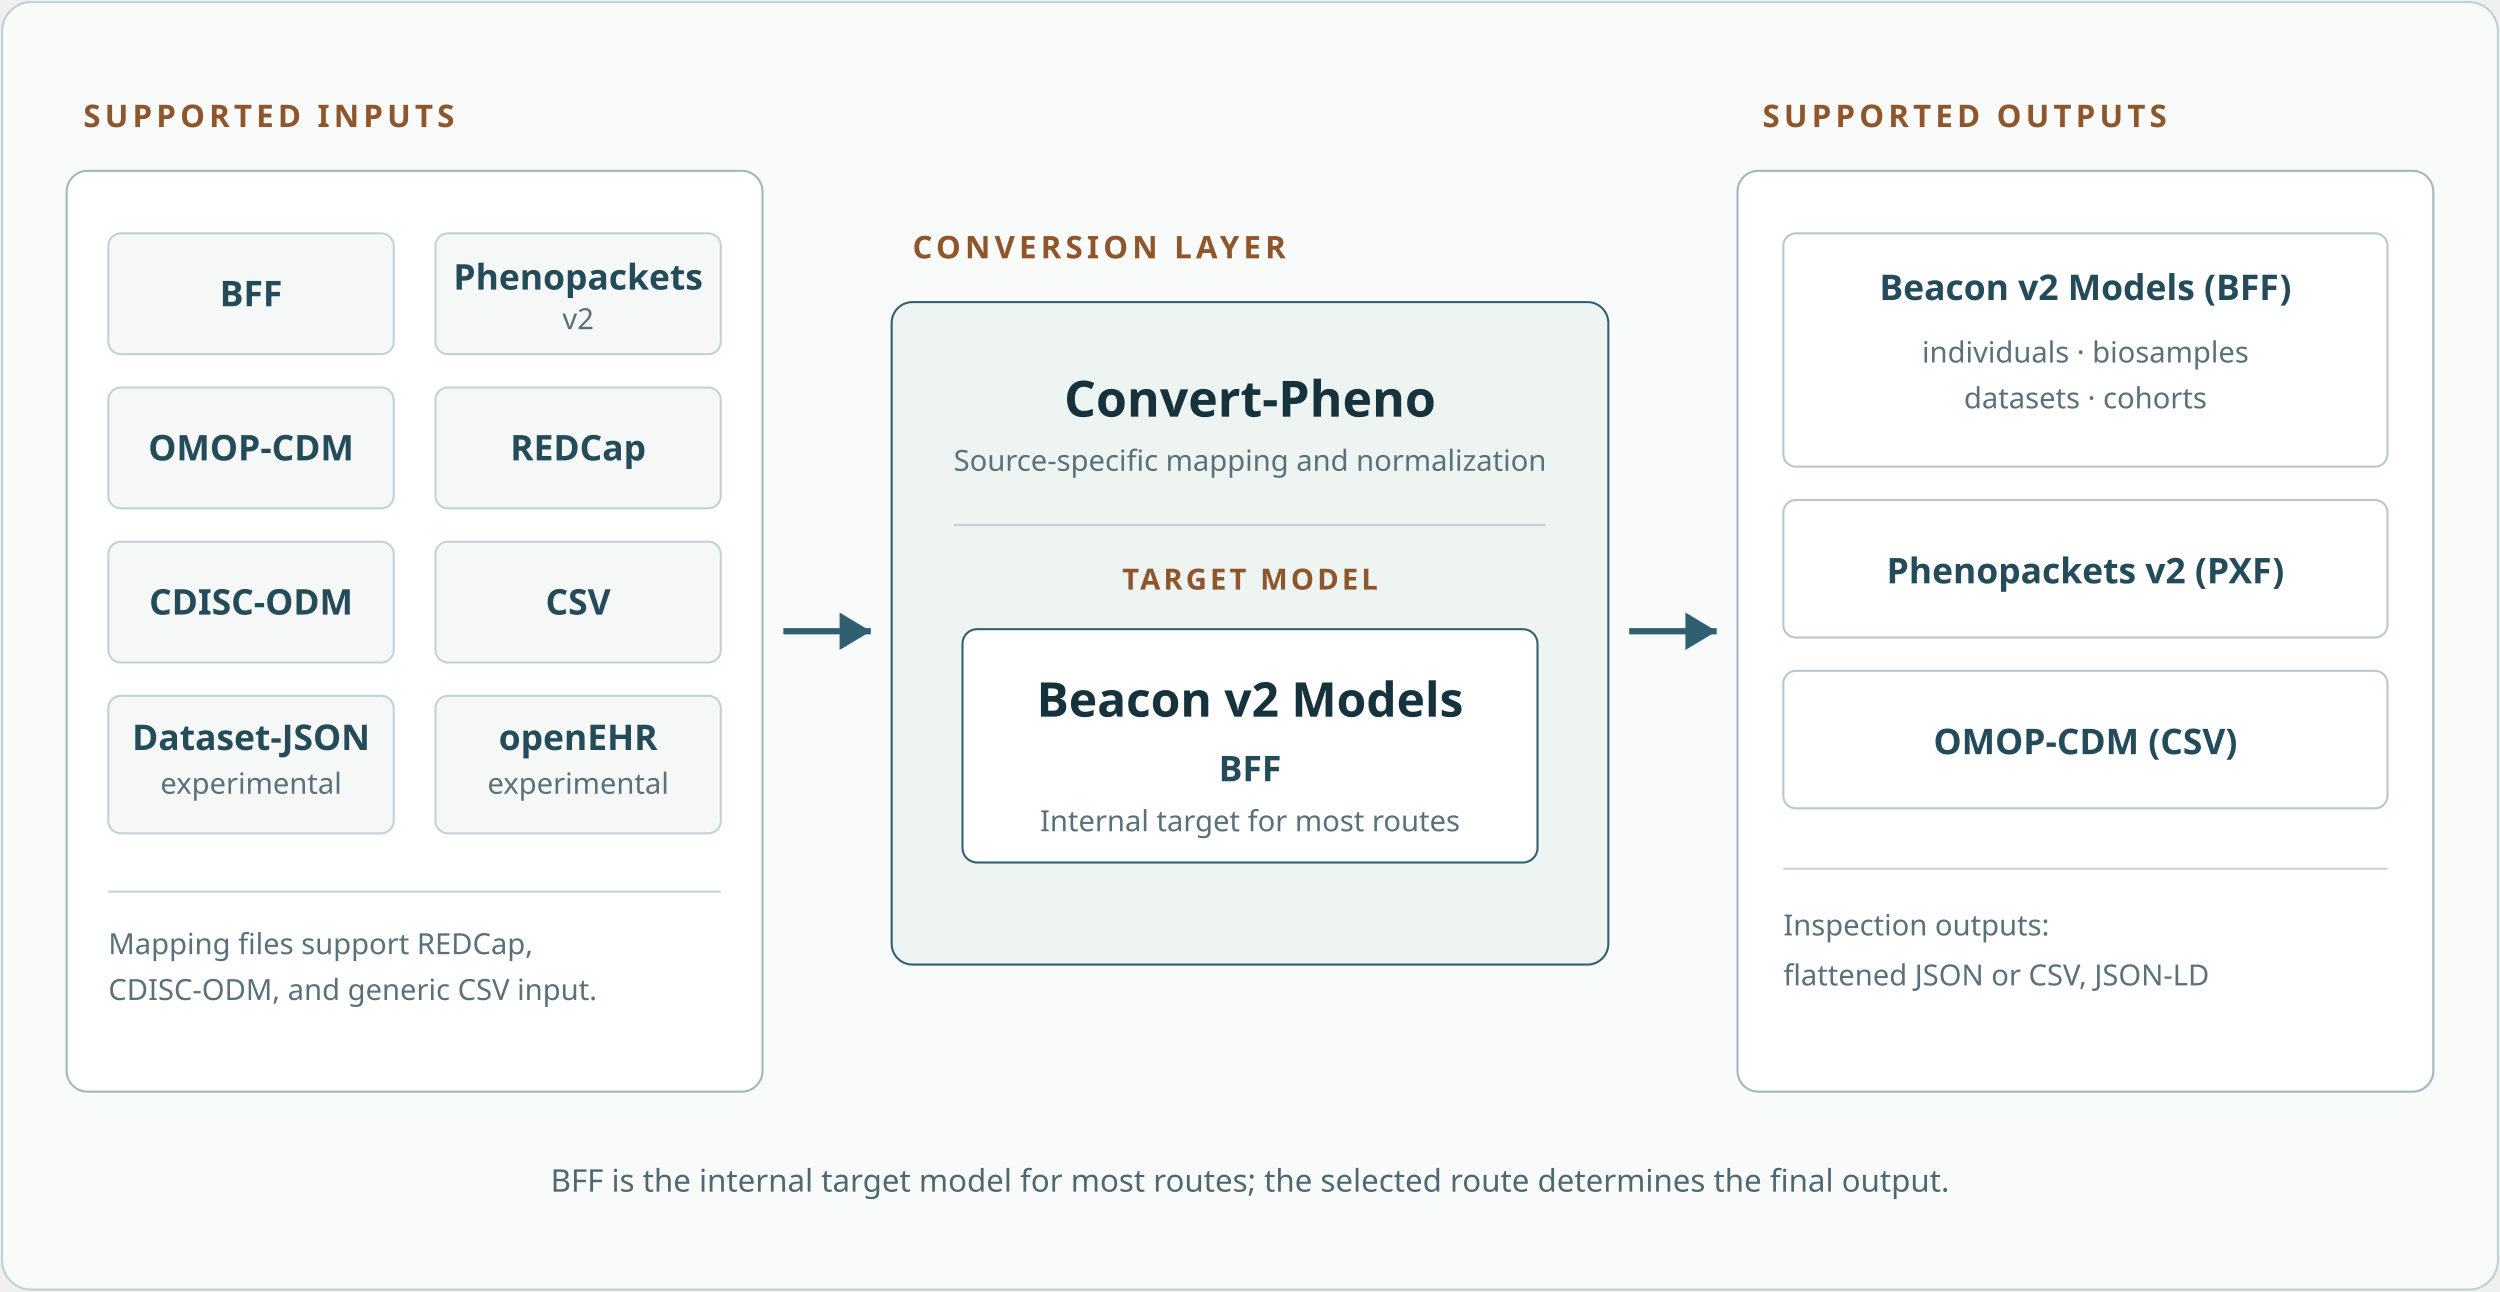
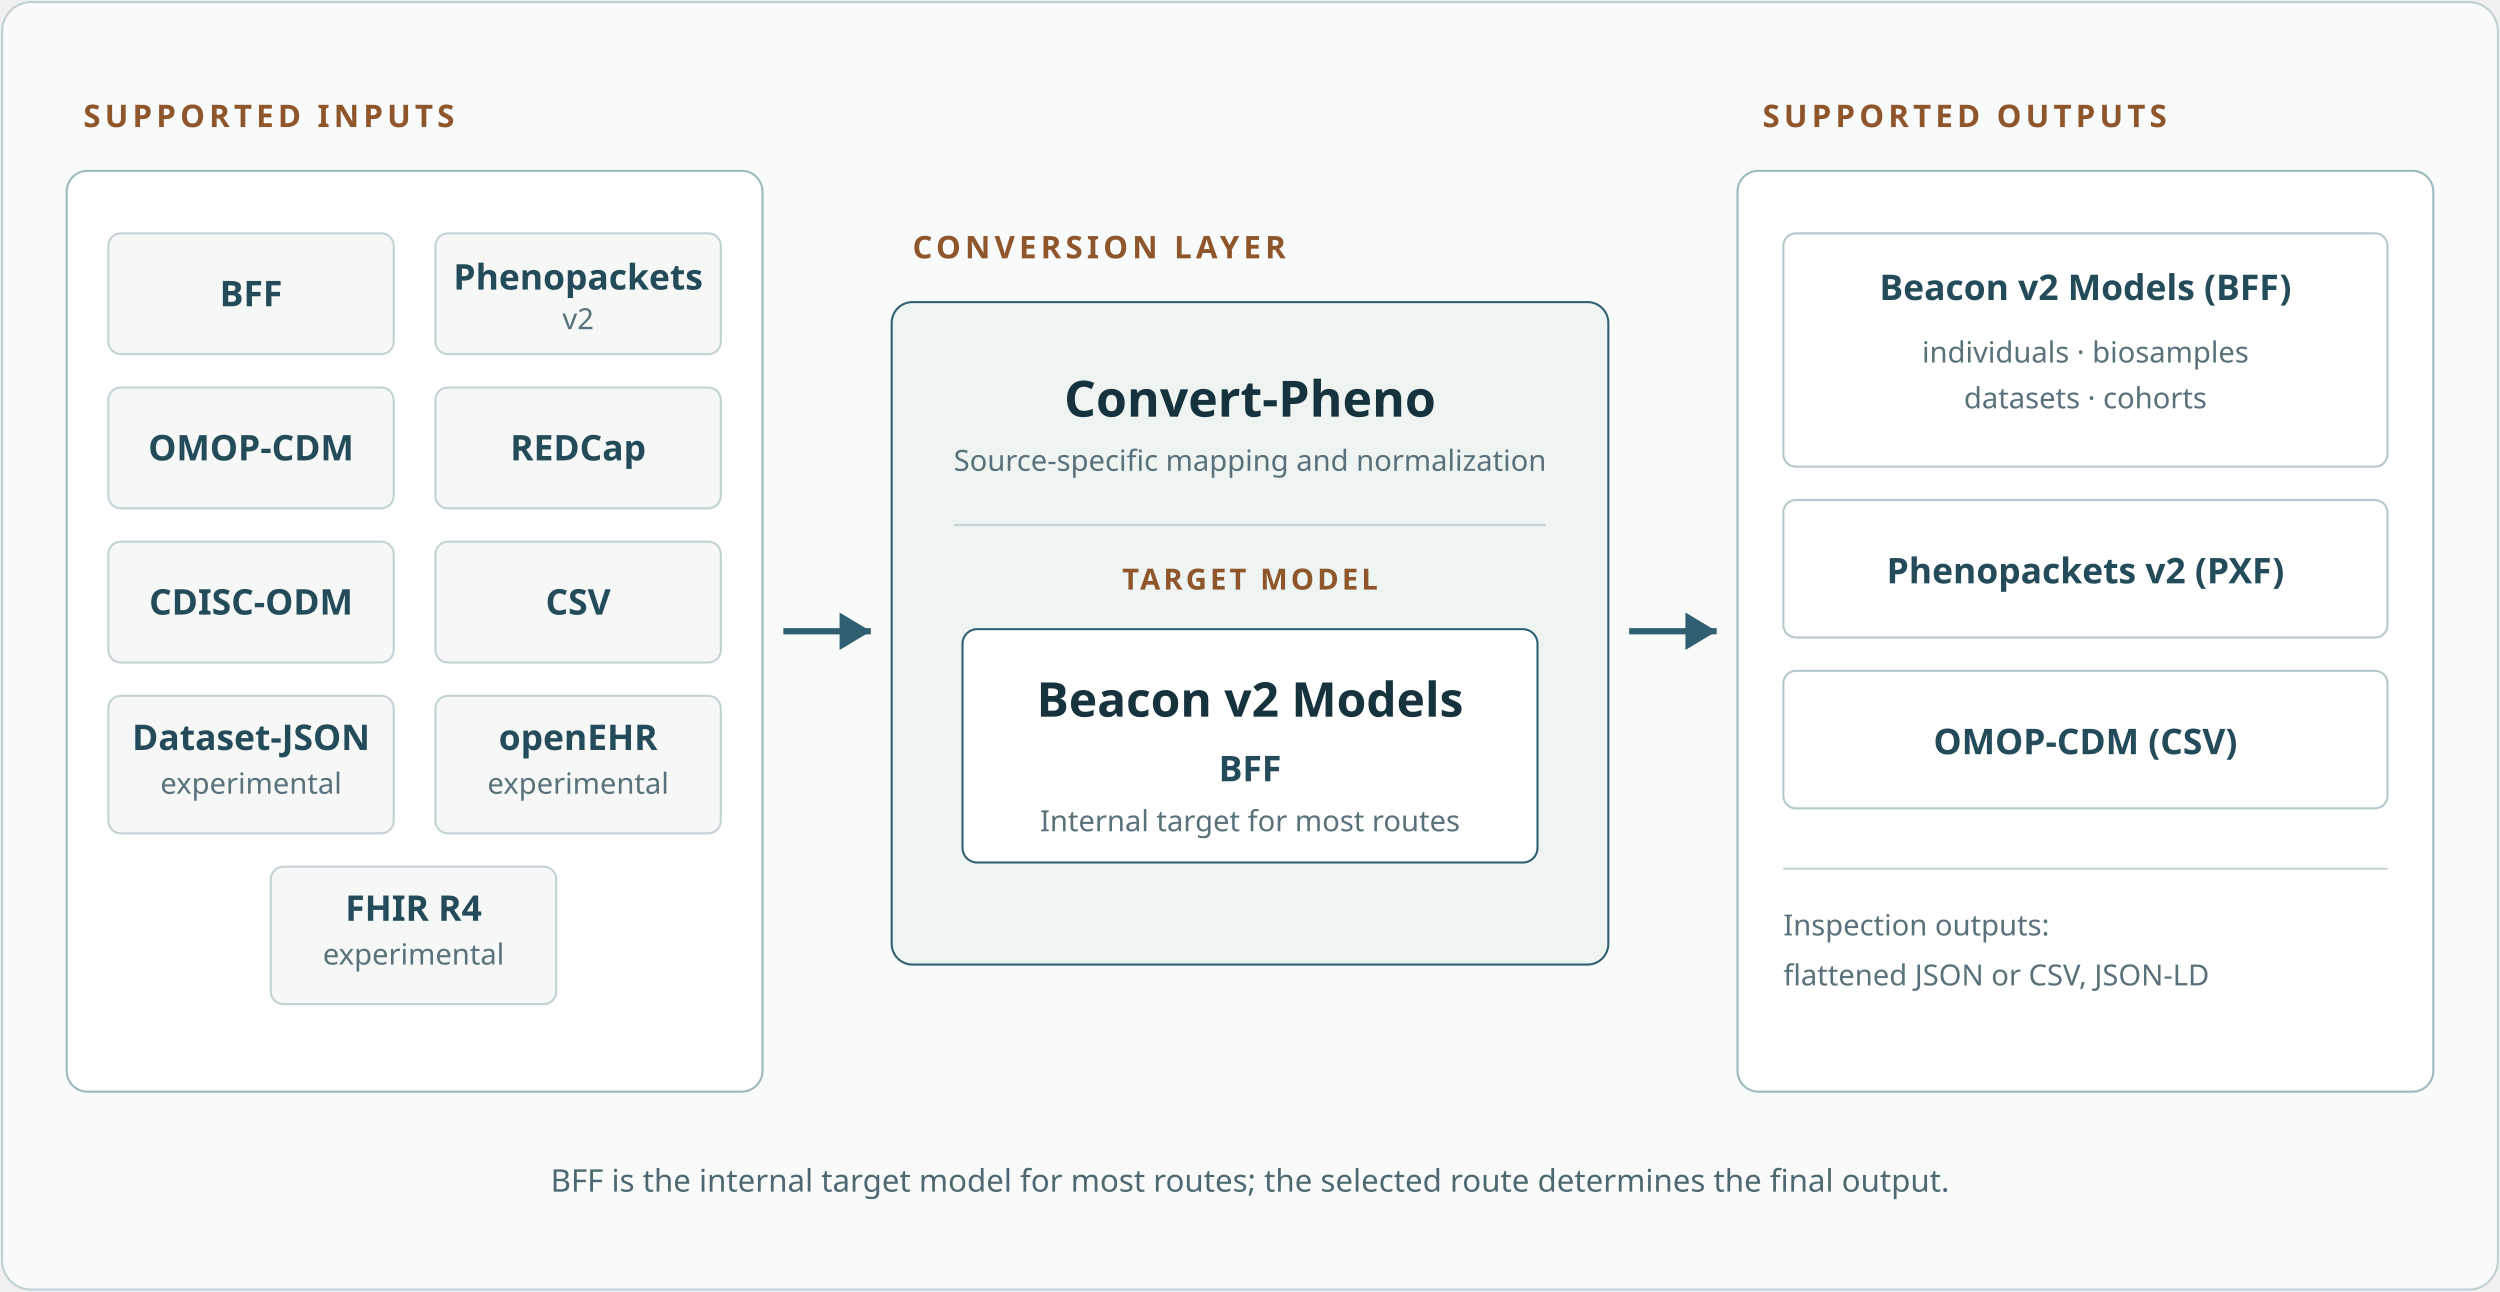
<svg xmlns="http://www.w3.org/2000/svg" viewBox="0 0 1200 620" role="img" aria-labelledby="diagram-title diagram-description">
  <style>
    .canvas { fill: #f8fbfa; stroke: #bfd0d3; }
    .panel { fill: #ffffff; stroke: #9eb8bf; }
    .target-panel { fill: #edf4f2; stroke: #315f72; }
    .format-box { fill: #f5f8f7; stroke: #c3d2d5; }
    .target-box { fill: #ffffff; stroke: #315f72; }
    .output-box { fill: #ffffff; stroke: #b5c8cc; }
    .connector { fill: none; stroke: #315f72; stroke-width: 3; }
    .connector-head { fill: #315f72; }
    .rule { stroke: #c4d2d5; stroke-width: 1; }
    .heading { fill: #16323d; font: 700 24px "Noto Sans", "DejaVu Sans", sans-serif; }
    .section-label { fill: #8f552b; font: 700 15px "Noto Sans", "DejaVu Sans", sans-serif; letter-spacing: 2px; }
    .format-label { fill: #244b5a; font: 700 17px "Noto Sans", "DejaVu Sans", sans-serif; }
    .small-label { fill: #59717a; font: 400 14px "Noto Sans", "DejaVu Sans", sans-serif; }
    .target-label { fill: #8f552b; font: 700 14px "Noto Sans", "DejaVu Sans", sans-serif; letter-spacing: 1.5px; }
    .target-name { fill: #16323d; font: 700 23px "Noto Sans", "DejaVu Sans", sans-serif; }
    .caption { fill: #4e6871; font: 400 15px "Noto Sans", "DejaVu Sans", sans-serif; }

    @media (prefers-color-scheme: dark) {
      .canvas { fill: #14242b; stroke: #405b64; }
      .panel { fill: #192d35; stroke: #52717b; }
      .target-panel { fill: #203840; stroke: #75afc0; }
      .format-box { fill: #21353d; stroke: #49636c; }
      .target-box,
      .output-box { fill: #21353d; stroke: #5f7d86; }
      .connector { stroke: #75afc0; }
      .connector-head { fill: #75afc0; }
      .rule { stroke: #49636c; }
      .heading,
      .format-label,
      .target-name { fill: #edf5f5; }
      .section-label,
      .target-label { fill: #e5a36c; }
      .small-label,
      .caption { fill: #bfd0d3; }
    }
  </style>
  <rect class="canvas" x="1" y="1" width="1198" height="618" rx="14" />
  <text class="section-label" x="40" y="61">SUPPORTED INPUTS</text>
  <rect class="panel" x="32" y="82" width="334" height="442" rx="10" />
  <rect class="format-box" x="52" y="112" width="137" height="58" rx="6" />
  <text class="format-label" x="120.5" y="147" text-anchor="middle">BFF</text>
  <rect class="format-box" x="209" y="112" width="137" height="58" rx="6" />
  <text class="format-label" x="277.5" y="139" text-anchor="middle">Phenopackets</text>
  <text class="small-label" x="277.5" y="158" text-anchor="middle">v2</text>
  <rect class="format-box" x="52" y="186" width="137" height="58" rx="6" />
  <text class="format-label" x="120.5" y="221" text-anchor="middle">OMOP-CDM</text>
  <rect class="format-box" x="209" y="186" width="137" height="58" rx="6" />
  <text class="format-label" x="277.5" y="221" text-anchor="middle">REDCap</text>
  <rect class="format-box" x="52" y="260" width="137" height="58" rx="6" />
  <text class="format-label" x="120.5" y="295" text-anchor="middle">CDISC-ODM</text>
  <rect class="format-box" x="209" y="260" width="137" height="58" rx="6" />
  <text class="format-label" x="277.5" y="295" text-anchor="middle">CSV</text>
  <rect class="format-box" x="52" y="334" width="137" height="66" rx="6" />
  <text class="format-label" x="120.5" y="360" text-anchor="middle">Dataset-JSON</text>
  <text class="small-label" x="120.5" y="381" text-anchor="middle">experimental</text>
  <rect class="format-box" x="209" y="334" width="137" height="66" rx="6" />
  <text class="format-label" x="277.5" y="360" text-anchor="middle">openEHR</text>
  <text class="small-label" x="277.5" y="381" text-anchor="middle">experimental</text>
-   <line class="rule" x1="52" y1="428" x2="346" y2="428" />
-   <text class="small-label" x="52" y="458">Mapping files support REDCap,</text>
-   <text class="small-label" x="52" y="480">CDISC-ODM, and generic CSV input.</text>
+   <rect class="format-box" x="130" y="416" width="137" height="66" rx="6" />
+   <text class="format-label" x="198.5" y="442" text-anchor="middle">FHIR R4</text>
+   <text class="small-label" x="198.5" y="463" text-anchor="middle">experimental</text>
  <path class="connector" d="M376 303 H418" />
  <path class="connector-head" d="M418 303 L403 294 L403 312 Z" />
  <text class="section-label" x="438" y="124">CONVERSION LAYER</text>
  <rect class="target-panel" x="428" y="145" width="344" height="318" rx="10" />
  <text class="heading" x="600" y="200" text-anchor="middle">Convert-Pheno</text>
  <text class="small-label" x="600" y="226" text-anchor="middle">Source-specific mapping and normalization</text>
  <line class="rule" x1="458" y1="252" x2="742" y2="252" />
  <text class="target-label" x="600" y="283" text-anchor="middle">TARGET MODEL</text>
  <rect class="target-box" x="462" y="302" width="276" height="112" rx="7" />
  <text class="target-name" x="600" y="344" text-anchor="middle">Beacon v2 Models</text>
  <text class="format-label" x="600" y="375" text-anchor="middle">BFF</text>
  <text class="small-label" x="600" y="399" text-anchor="middle">Internal target for most routes</text>
  <path class="connector" d="M782 303 H824" />
  <path class="connector-head" d="M824 303 L809 294 L809 312 Z" />
  <text class="section-label" x="846" y="61">SUPPORTED OUTPUTS</text>
  <rect class="panel" x="834" y="82" width="334" height="442" rx="10" />
  <rect class="output-box" x="856" y="112" width="290" height="112" rx="6" />
  <text class="format-label" x="1001" y="144" text-anchor="middle">Beacon v2 Models (BFF)</text>
  <text class="small-label" x="1001" y="174" text-anchor="middle">individuals · biosamples</text>
  <text class="small-label" x="1001" y="196" text-anchor="middle">datasets · cohorts</text>
  <rect class="output-box" x="856" y="240" width="290" height="66" rx="6" />
  <text class="format-label" x="1001" y="280" text-anchor="middle">Phenopackets v2 (PXF)</text>
  <rect class="output-box" x="856" y="322" width="290" height="66" rx="6" />
  <text class="format-label" x="1001" y="362" text-anchor="middle">OMOP-CDM (CSV)</text>
  <line class="rule" x1="856" y1="417" x2="1146" y2="417" />
  <text class="small-label" x="856" y="449">Inspection outputs:</text>
  <text class="small-label" x="856" y="473">flattened JSON or CSV, JSON-LD</text>
  <text class="caption" x="600" y="572" text-anchor="middle">
    BFF is the internal target model for most routes; the selected route determines the final output.
  </text>
</svg>
